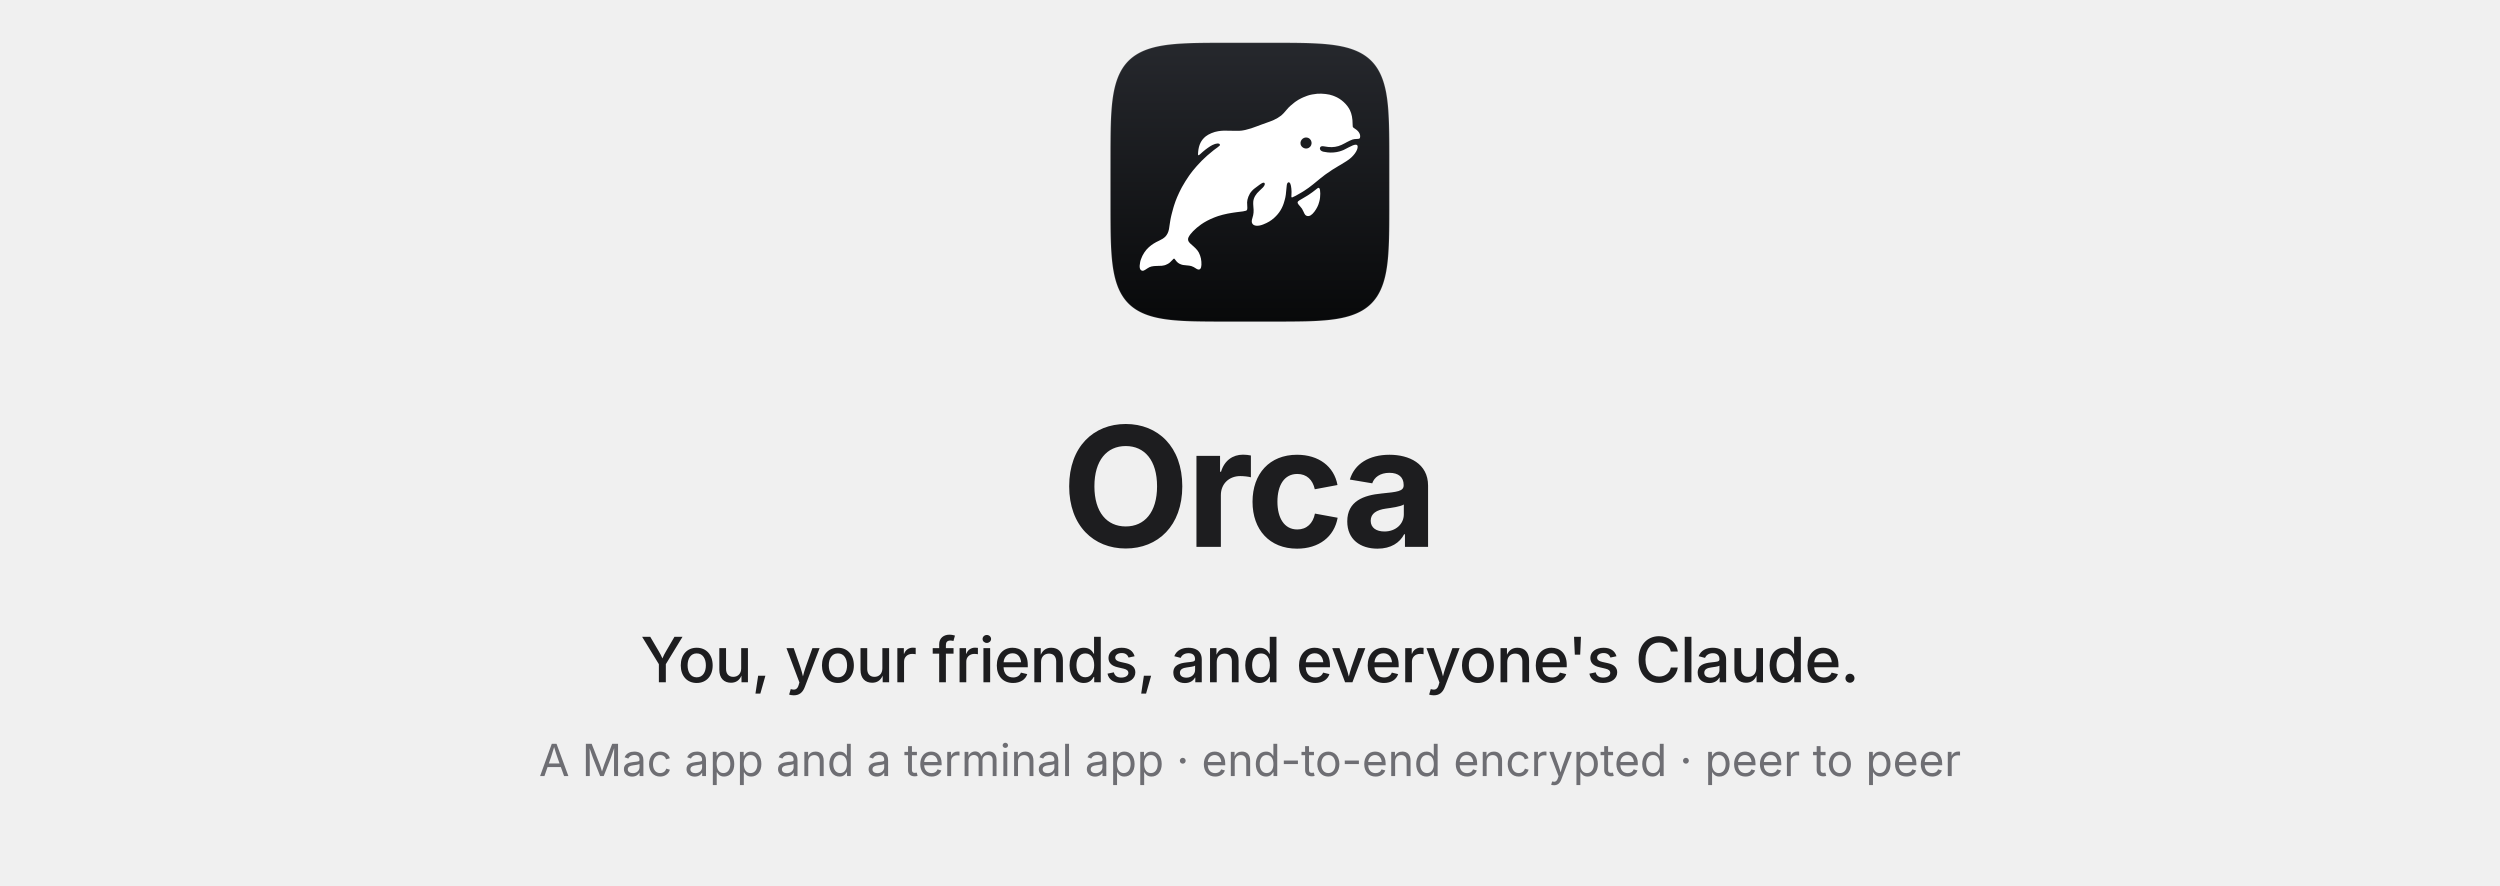
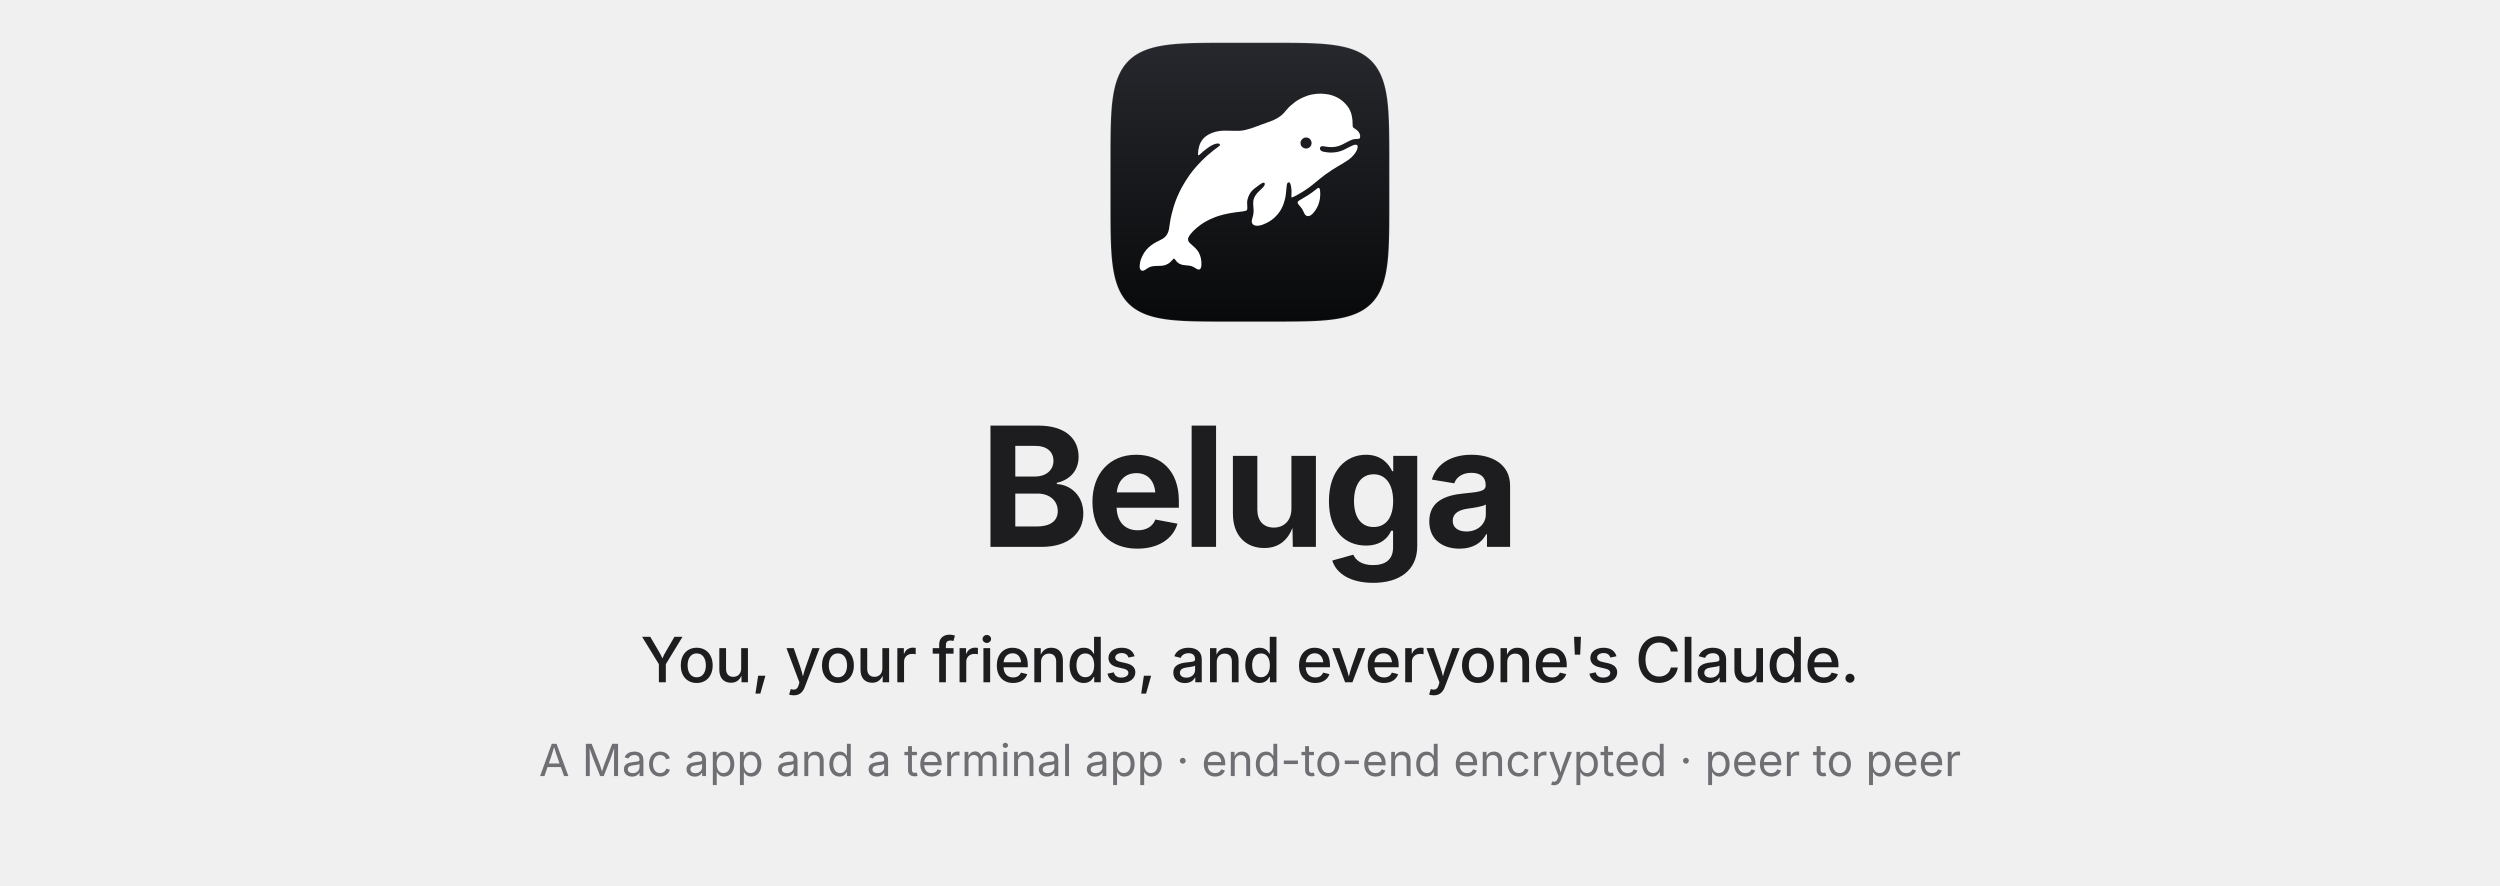
- <svg xmlns="http://www.w3.org/2000/svg" width="960" height="340" viewBox="0 0 960 340" role="img" aria-label="Orca: you, your friends, and everyone's Claude">
+ <svg xmlns="http://www.w3.org/2000/svg" width="960" height="340" viewBox="0 0 960 340" role="img" aria-label="Beluga: you, your friends, and everyone's Claude">
  <g transform="translate(413.4 3.4) scale(0.13)">
    <defs>
      <linearGradient id="logo-bg" x1="0" y1="0" x2="0" y2="1">
        <stop offset="0" stop-color="#26282D" />
        <stop offset="1" stop-color="#08090A" />
      </linearGradient>
    </defs>
    <path d="M924.00,512.00 L923.97,593.59 L923.90,619.65 L923.77,638.60 L923.60,654.01 L923.37,667.24 L923.10,678.95 L922.77,689.52 L922.39,699.21 L921.96,708.17 L921.48,716.53 L920.96,724.39 L920.37,731.81 L919.74,738.85 L919.06,745.54 L918.33,751.94 L917.54,758.06 L916.70,763.93 L915.81,769.57 L914.87,775.00 L913.88,780.24 L912.83,785.29 L911.73,790.18 L910.57,794.91 L909.36,799.49 L908.10,803.93 L906.79,808.23 L905.41,812.41 L903.99,816.47 L902.50,820.41 L900.96,824.24 L899.37,827.96 L897.71,831.58 L896.00,835.10 L894.23,838.53 L892.40,841.86 L890.51,845.11 L888.56,848.27 L886.55,851.34 L884.48,854.33 L882.34,857.24 L880.14,860.08 L877.87,862.83 L875.54,865.52 L873.14,868.13 L870.67,870.67 L868.13,873.14 L865.52,875.54 L862.83,877.87 L860.08,880.14 L857.24,882.34 L854.33,884.48 L851.34,886.55 L848.27,888.56 L845.11,890.51 L841.86,892.40 L838.53,894.23 L835.10,896.00 L831.58,897.71 L827.96,899.37 L824.24,900.96 L820.41,902.50 L816.47,903.99 L812.41,905.41 L808.23,906.79 L803.93,908.10 L799.49,909.36 L794.91,910.57 L790.18,911.73 L785.29,912.83 L780.24,913.88 L775.00,914.87 L769.57,915.81 L763.93,916.70 L758.06,917.54 L751.94,918.33 L745.54,919.06 L738.85,919.74 L731.81,920.37 L724.39,920.96 L716.53,921.48 L708.17,921.96 L699.21,922.39 L689.52,922.77 L678.95,923.10 L667.24,923.37 L654.01,923.60 L638.60,923.77 L619.65,923.90 L593.59,923.97 L512.00,924.00 L430.41,923.97 L404.35,923.90 L385.40,923.77 L369.99,923.60 L356.76,923.37 L345.05,923.10 L334.48,922.77 L324.79,922.39 L315.83,921.96 L307.47,921.48 L299.61,920.96 L292.19,920.37 L285.15,919.74 L278.46,919.06 L272.06,918.33 L265.94,917.54 L260.07,916.70 L254.43,915.81 L249.00,914.87 L243.76,913.88 L238.71,912.83 L233.82,911.73 L229.09,910.57 L224.51,909.36 L220.07,908.10 L215.77,906.79 L211.59,905.41 L207.53,903.99 L203.59,902.50 L199.76,900.96 L196.04,899.37 L192.42,897.71 L188.90,896.00 L185.47,894.23 L182.14,892.40 L178.89,890.51 L175.73,888.56 L172.66,886.55 L169.67,884.48 L166.76,882.34 L163.92,880.14 L161.17,877.87 L158.48,875.54 L155.87,873.14 L153.33,870.67 L150.86,868.13 L148.46,865.52 L146.13,862.83 L143.86,860.08 L141.66,857.24 L139.52,854.33 L137.45,851.34 L135.44,848.27 L133.49,845.11 L131.60,841.86 L129.77,838.53 L128.00,835.10 L126.29,831.58 L124.63,827.96 L123.04,824.24 L121.50,820.41 L120.01,816.47 L118.59,812.41 L117.21,808.23 L115.90,803.93 L114.64,799.49 L113.43,794.91 L112.27,790.18 L111.17,785.29 L110.12,780.24 L109.13,775.00 L108.19,769.57 L107.30,763.93 L106.46,758.06 L105.67,751.94 L104.94,745.54 L104.26,738.85 L103.63,731.81 L103.04,724.39 L102.52,716.53 L102.04,708.17 L101.61,699.21 L101.23,689.52 L100.90,678.95 L100.63,667.24 L100.40,654.01 L100.23,638.60 L100.10,619.65 L100.03,593.59 L100.00,512.00 L100.03,430.41 L100.10,404.35 L100.23,385.40 L100.40,369.99 L100.63,356.76 L100.90,345.05 L101.23,334.48 L101.61,324.79 L102.04,315.83 L102.52,307.47 L103.04,299.61 L103.63,292.19 L104.26,285.15 L104.94,278.46 L105.67,272.06 L106.46,265.94 L107.30,260.07 L108.19,254.43 L109.13,249.00 L110.12,243.76 L111.17,238.71 L112.27,233.82 L113.43,229.09 L114.64,224.51 L115.90,220.07 L117.21,215.77 L118.59,211.59 L120.01,207.53 L121.50,203.59 L123.04,199.76 L124.63,196.04 L126.29,192.42 L128.00,188.90 L129.77,185.47 L131.60,182.14 L133.49,178.89 L135.44,175.73 L137.45,172.66 L139.52,169.67 L141.66,166.76 L143.86,163.92 L146.13,161.17 L148.46,158.48 L150.86,155.87 L153.33,153.33 L155.87,150.86 L158.48,148.46 L161.17,146.13 L163.92,143.86 L166.76,141.66 L169.67,139.52 L172.66,137.45 L175.73,135.44 L178.89,133.49 L182.14,131.60 L185.47,129.77 L188.90,128.00 L192.42,126.29 L196.04,124.63 L199.76,123.04 L203.59,121.50 L207.53,120.01 L211.59,118.59 L215.77,117.21 L220.07,115.90 L224.51,114.64 L229.09,113.43 L233.82,112.27 L238.71,111.17 L243.76,110.12 L249.00,109.13 L254.43,108.19 L260.07,107.30 L265.94,106.46 L272.06,105.67 L278.46,104.94 L285.15,104.26 L292.19,103.63 L299.61,103.04 L307.47,102.52 L315.83,102.04 L324.79,101.61 L334.48,101.23 L345.05,100.90 L356.76,100.63 L369.99,100.40 L385.40,100.23 L404.35,100.10 L430.41,100.03 L512.00,100.00 L593.59,100.03 L619.65,100.10 L638.60,100.23 L654.01,100.40 L667.24,100.63 L678.95,100.90 L689.52,101.23 L699.21,101.61 L708.17,102.04 L716.53,102.52 L724.39,103.04 L731.81,103.63 L738.85,104.26 L745.54,104.94 L751.94,105.67 L758.06,106.46 L763.93,107.30 L769.57,108.19 L775.00,109.13 L780.24,110.12 L785.29,111.17 L790.18,112.27 L794.91,113.43 L799.49,114.64 L803.93,115.90 L808.23,117.21 L812.41,118.59 L816.47,120.01 L820.41,121.50 L824.24,123.04 L827.96,124.63 L831.58,126.29 L835.10,128.00 L838.53,129.77 L841.86,131.60 L845.11,133.49 L848.27,135.44 L851.34,137.45 L854.33,139.52 L857.24,141.66 L860.08,143.86 L862.83,146.13 L865.52,148.46 L868.13,150.86 L870.67,153.33 L873.14,155.87 L875.54,158.48 L877.87,161.17 L880.14,163.92 L882.34,166.76 L884.48,169.67 L886.55,172.66 L888.56,175.73 L890.51,178.89 L892.40,182.14 L894.23,185.47 L896.00,188.90 L897.71,192.42 L899.37,196.04 L900.96,199.76 L902.50,203.59 L903.99,207.53 L905.41,211.59 L906.79,215.77 L908.10,220.07 L909.36,224.51 L910.57,229.09 L911.73,233.82 L912.83,238.71 L913.88,243.76 L914.87,249.00 L915.81,254.43 L916.70,260.07 L917.54,265.94 L918.33,272.06 L919.06,278.46 L919.74,285.15 L920.37,292.19 L920.96,299.61 L921.48,307.47 L921.96,315.83 L922.39,324.79 L922.77,334.48 L923.10,345.05 L923.37,356.76 L923.60,369.99 L923.77,385.40 L923.90,404.35 L923.97,430.41 Z" fill="url(#logo-bg)" />
    <path d="M924.00,512.00 L923.97,593.59 L923.90,619.65 L923.77,638.60 L923.60,654.01 L923.37,667.24 L923.10,678.95 L922.77,689.52 L922.39,699.21 L921.96,708.17 L921.48,716.53 L920.96,724.39 L920.37,731.81 L919.74,738.85 L919.06,745.54 L918.33,751.94 L917.54,758.06 L916.70,763.93 L915.81,769.57 L914.87,775.00 L913.88,780.24 L912.83,785.29 L911.73,790.18 L910.57,794.91 L909.36,799.49 L908.10,803.93 L906.79,808.23 L905.41,812.41 L903.99,816.47 L902.50,820.41 L900.96,824.24 L899.37,827.96 L897.71,831.58 L896.00,835.10 L894.23,838.53 L892.40,841.86 L890.51,845.11 L888.56,848.27 L886.55,851.34 L884.48,854.33 L882.34,857.24 L880.14,860.08 L877.87,862.83 L875.54,865.52 L873.14,868.13 L870.67,870.67 L868.13,873.14 L865.52,875.54 L862.83,877.87 L860.08,880.14 L857.24,882.34 L854.33,884.48 L851.34,886.55 L848.27,888.56 L845.11,890.51 L841.86,892.40 L838.53,894.23 L835.10,896.00 L831.58,897.71 L827.96,899.37 L824.24,900.96 L820.41,902.50 L816.47,903.99 L812.41,905.41 L808.23,906.79 L803.93,908.10 L799.49,909.36 L794.91,910.57 L790.18,911.73 L785.29,912.83 L780.24,913.88 L775.00,914.87 L769.57,915.81 L763.93,916.70 L758.06,917.54 L751.94,918.33 L745.54,919.06 L738.85,919.74 L731.81,920.37 L724.39,920.96 L716.53,921.48 L708.17,921.96 L699.21,922.39 L689.52,922.77 L678.95,923.10 L667.24,923.37 L654.01,923.60 L638.60,923.77 L619.65,923.90 L593.59,923.97 L512.00,924.00 L430.41,923.97 L404.35,923.90 L385.40,923.77 L369.99,923.60 L356.76,923.37 L345.05,923.10 L334.48,922.77 L324.79,922.39 L315.83,921.96 L307.47,921.48 L299.61,920.96 L292.19,920.37 L285.15,919.74 L278.46,919.06 L272.06,918.33 L265.94,917.54 L260.07,916.70 L254.43,915.81 L249.00,914.87 L243.76,913.88 L238.71,912.83 L233.82,911.73 L229.09,910.57 L224.51,909.36 L220.07,908.10 L215.77,906.79 L211.59,905.41 L207.53,903.99 L203.59,902.50 L199.76,900.96 L196.04,899.37 L192.42,897.71 L188.90,896.00 L185.47,894.23 L182.14,892.40 L178.89,890.51 L175.73,888.56 L172.66,886.55 L169.67,884.48 L166.76,882.34 L163.92,880.14 L161.17,877.87 L158.48,875.54 L155.87,873.14 L153.33,870.67 L150.86,868.13 L148.46,865.52 L146.13,862.83 L143.86,860.08 L141.66,857.24 L139.52,854.33 L137.45,851.34 L135.44,848.27 L133.49,845.11 L131.60,841.86 L129.77,838.53 L128.00,835.10 L126.29,831.58 L124.63,827.96 L123.04,824.24 L121.50,820.41 L120.01,816.47 L118.59,812.41 L117.21,808.23 L115.90,803.93 L114.64,799.49 L113.43,794.91 L112.27,790.18 L111.17,785.29 L110.12,780.24 L109.13,775.00 L108.19,769.57 L107.30,763.93 L106.46,758.06 L105.67,751.94 L104.94,745.54 L104.26,738.85 L103.63,731.81 L103.04,724.39 L102.52,716.53 L102.04,708.17 L101.61,699.21 L101.23,689.52 L100.90,678.95 L100.63,667.24 L100.40,654.01 L100.23,638.60 L100.10,619.65 L100.03,593.59 L100.00,512.00 L100.03,430.41 L100.10,404.35 L100.23,385.40 L100.40,369.99 L100.63,356.76 L100.90,345.05 L101.23,334.48 L101.61,324.79 L102.04,315.83 L102.52,307.47 L103.04,299.61 L103.63,292.19 L104.26,285.15 L104.94,278.46 L105.67,272.06 L106.46,265.94 L107.30,260.07 L108.19,254.43 L109.13,249.00 L110.12,243.76 L111.17,238.71 L112.27,233.82 L113.43,229.09 L114.64,224.51 L115.90,220.07 L117.21,215.77 L118.59,211.59 L120.01,207.53 L121.50,203.59 L123.04,199.76 L124.63,196.04 L126.29,192.42 L128.00,188.90 L129.77,185.47 L131.60,182.14 L133.49,178.89 L135.44,175.73 L137.45,172.66 L139.52,169.67 L141.66,166.76 L143.86,163.92 L146.13,161.17 L148.46,158.48 L150.86,155.87 L153.33,153.33 L155.87,150.86 L158.48,148.46 L161.17,146.13 L163.92,143.86 L166.76,141.66 L169.67,139.52 L172.66,137.45 L175.73,135.44 L178.89,133.49 L182.14,131.60 L185.47,129.77 L188.90,128.00 L192.42,126.29 L196.04,124.63 L199.76,123.04 L203.59,121.50 L207.53,120.01 L211.59,118.59 L215.77,117.21 L220.07,115.90 L224.51,114.64 L229.09,113.43 L233.82,112.27 L238.71,111.17 L243.76,110.12 L249.00,109.13 L254.43,108.19 L260.07,107.30 L265.94,106.46 L272.06,105.67 L278.46,104.94 L285.15,104.26 L292.19,103.63 L299.61,103.04 L307.47,102.52 L315.83,102.04 L324.79,101.61 L334.48,101.23 L345.05,100.90 L356.76,100.63 L369.99,100.40 L385.40,100.23 L404.35,100.10 L430.41,100.03 L512.00,100.00 L593.59,100.03 L619.65,100.10 L638.60,100.23 L654.01,100.40 L667.24,100.63 L678.95,100.90 L689.52,101.23 L699.21,101.61 L708.17,102.04 L716.53,102.52 L724.39,103.04 L731.81,103.63 L738.85,104.26 L745.54,104.94 L751.94,105.67 L758.06,106.46 L763.93,107.30 L769.57,108.19 L775.00,109.13 L780.24,110.12 L785.29,111.17 L790.18,112.27 L794.91,113.43 L799.49,114.64 L803.93,115.90 L808.23,117.21 L812.41,118.59 L816.47,120.01 L820.41,121.50 L824.24,123.04 L827.96,124.63 L831.58,126.29 L835.10,128.00 L838.53,129.77 L841.86,131.60 L845.11,133.49 L848.27,135.44 L851.34,137.45 L854.33,139.52 L857.24,141.66 L860.08,143.86 L862.83,146.13 L865.52,148.46 L868.13,150.86 L870.67,153.33 L873.14,155.87 L875.54,158.48 L877.87,161.17 L880.14,163.92 L882.34,166.76 L884.48,169.67 L886.55,172.66 L888.56,175.73 L890.51,178.89 L892.40,182.14 L894.23,185.47 L896.00,188.90 L897.71,192.42 L899.37,196.04 L900.96,199.76 L902.50,203.59 L903.99,207.53 L905.41,211.59 L906.79,215.77 L908.10,220.07 L909.36,224.51 L910.57,229.09 L911.73,233.82 L912.83,238.71 L913.88,243.76 L914.87,249.00 L915.81,254.43 L916.70,260.07 L917.54,265.94 L918.33,272.06 L919.06,278.46 L919.74,285.15 L920.37,292.19 L920.96,299.61 L921.48,307.47 L921.96,315.83 L922.39,324.79 L922.77,334.48 L923.10,345.05 L923.37,356.76 L923.60,369.99 L923.77,385.40 L923.90,404.35 L923.97,430.41 Z" fill="none" stroke="rgba(255,255,255,0.14)" stroke-width="3" />
    <path transform="translate(512 512) scale(0.74) translate(-512 -512)" fill="#FFFFFF" fill-rule="evenodd" d="M81.0 865.1C72.1 862.3 69.8 851.2 74.0 830.9C75.0 826.2 75.0 825.9 77.4 819.1C83.4 801.4 95.3 783.4 108.6 771.6C121.0 760.6 132.9 753.1 150.1 745.2C160.7 740.3 168.3 735.4 174.3 729.5C181.4 722.4 186.8 711.3 189.0 699.5C189.9 694.4 191.5 684.3 192.0 679.5C192.3 677.6 193.0 673.0 193.6 669.3C194.3 665.6 194.9 661.6 195.1 660.4C195.3 659.3 195.8 656.5 196.3 654.3C196.8 652.1 197.5 648.8 197.9 647.0C198.2 645.2 199.0 642.2 199.5 640.4C200.0 638.6 200.9 635.2 201.5 632.8C203.2 625.6 205.1 618.5 206.8 613.2C207.6 610.4 209.0 606.2 209.7 603.8C212.8 593.8 217.1 582.2 221.4 572.0C226.4 560.4 233.9 544.4 237.3 538.3C238.3 536.4 240.0 533.2 241.1 531.1C243.8 526.0 250.1 515.4 254.7 508.1C258.4 502.1 265.7 491.1 269.1 486.3C270.8 483.9 272.9 481.0 273.7 479.9C275.9 476.7 280.6 470.6 283.8 466.6C288.7 460.6 295.7 452.3 297.8 450.0C298.9 448.8 301.1 446.4 302.7 444.6C315.2 430.5 324.3 421.5 341.0 406.3C347.1 400.8 363.3 387.3 367.6 384.2C368.9 383.2 371.5 381.3 373.3 380.0C375.0 378.7 379.3 375.6 382.7 373.1C392.0 366.3 393.1 365.1 392.2 361.9C390.5 355.4 377.2 356.2 362.1 363.8C353.2 368.2 336.0 380.2 326.3 388.8C325.3 389.7 323.5 391.2 322.3 392.2C321.1 393.2 318.2 395.9 315.7 398.2C305.0 408.0 303.9 407.2 305.5 390.4C308.0 363.1 317.6 343.7 335.6 329.2C347.4 319.8 368.1 311.1 385.3 308.5C402.2 306.0 410.7 305.7 443.7 306.8C465.5 307.6 478.2 306.9 488.1 304.6C489.7 304.3 492.7 303.6 494.8 303.2C506.7 300.6 527.4 294.1 537.9 289.6C540.6 288.4 543.4 287.4 553.8 283.7C556.5 282.7 559.6 281.5 560.8 281.1C563.0 280.2 564.2 279.8 575.7 275.8C579.2 274.5 582.9 273.2 583.9 272.8C584.9 272.4 588.2 271.3 591.2 270.2C597.4 268.0 599.8 267.1 601.6 266.2C602.3 265.8 604.8 264.7 607.2 263.7C617.1 259.4 628.8 252.4 636.6 246.2C642.4 241.6 649.8 233.7 659.5 221.9C664.0 216.4 669.1 211.1 674.1 206.8C679.9 201.7 688.0 195.0 689.9 193.7C690.8 193.0 692.9 191.6 694.4 190.4C701.6 185.2 709.5 180.5 717.2 176.9C719.3 175.9 722.8 174.3 724.9 173.3C728.9 171.5 733.5 169.7 738.6 167.9C740.2 167.4 742.3 166.6 743.3 166.2C750.5 163.4 769.0 159.9 780.5 159.0C801.1 157.4 828.7 160.7 843.1 166.4C844.7 167.1 848.0 168.4 850.5 169.3C875.8 179.2 899.6 200.8 911.3 224.6C918.4 239.0 922.0 257.8 922.0 280.0C922.0 289.8 922.4 291.6 925.0 294.1C926.2 295.4 926.8 295.8 930.9 298.3C945.7 307.5 953.4 319.5 952.0 331.5C951.3 337.9 949.6 339.1 940.2 339.3C932.3 339.5 926.8 340.2 922.0 341.6C918.3 342.7 904.7 348.9 899.0 352.1C897.1 353.1 893.9 354.9 891.8 356.1C883.6 360.8 871.5 366.2 865.4 367.9C847.5 373.1 831.2 373.4 809.0 369.1C799.9 367.3 794.9 368.5 792.5 372.9C789.8 377.9 792.1 384.2 797.9 387.4C802.8 390.1 805.9 390.9 821.9 393.0C836.0 395.0 856.2 393.3 869.8 389.2C884.2 384.7 887.4 383.3 906.8 372.7C931.0 359.6 942.2 358.9 942.2 370.7C942.2 385.9 925.2 409.3 903.7 423.7C902.3 424.6 900.2 426.1 898.9 427.0C895.4 429.5 888.6 433.8 875.9 441.4C874.3 442.4 870.2 444.7 866.7 446.7C850.3 456.1 831.9 468.0 816.8 478.9C815.4 480.0 813.0 481.6 811.6 482.6C807.5 485.4 797.2 493.4 793.7 496.5C792.7 497.4 790.7 499.0 789.2 500.2C787.8 501.3 785.7 503.1 784.6 504.0C778.7 509.2 770.1 516.2 763.3 521.4C756.5 526.5 751.8 530.2 746.2 534.5C743.9 536.2 732.6 544.0 729.5 545.9C728.1 546.8 725.6 548.4 724.0 549.4C722.4 550.4 719.8 552.0 718.3 552.8C716.8 553.6 714.0 555.3 712.1 556.4C710.2 557.5 705.7 560.1 702.2 562.0C698.7 563.9 695.2 565.9 694.5 566.4C691.8 568.0 682.2 572.5 681.0 572.7C677.6 573.1 677.1 571.7 677.8 563.6C679.3 548.0 677.1 526.1 673.3 517.9C670.0 510.9 664.2 510.6 660.9 517.2C659.7 519.6 659.0 523.8 658.3 532.6C656.7 554.9 654.4 571.3 651.7 580.3C651.2 581.8 650.4 584.8 649.8 587.1C642.8 614.0 629.5 636.0 608.8 654.5C596.1 665.9 583.8 673.3 564.8 680.8C544.9 688.7 527.8 687.4 521.9 677.5C518.5 671.9 518.6 665.6 522.2 654.3C526.9 640.1 527.9 628.1 525.9 610.0C525.2 603.6 525.0 593.8 525.4 589.7C527.0 573.8 535.4 559.4 550.9 545.6C563.5 534.4 567.5 529.9 570.4 523.8C572.9 518.6 571.1 513.8 566.7 513.8C564.3 513.8 559.5 515.8 556.3 518.2C555.9 518.5 553.0 520.6 549.8 522.7C544.2 526.6 541.3 528.7 535.3 533.5C533.5 534.9 530.9 536.9 529.5 537.9C524.2 541.7 515.4 551.5 511.9 557.5C507.2 565.8 503.7 574.5 502.2 582.0C500.6 589.9 500.5 594.3 501.4 606.1C502.5 620.1 501.5 623.9 496.6 625.8C491.7 627.7 480.9 629.4 459.9 631.6C457.0 632.0 451.9 632.7 448.5 633.2C445.0 633.8 440.7 634.5 438.9 634.7C437.1 634.9 433.2 635.6 430.3 636.2C427.4 636.7 423.8 637.4 422.5 637.6C418.0 638.4 407.0 640.9 403.7 641.9C402.0 642.4 399.7 643.1 398.6 643.4C389.8 645.6 380.7 648.6 374.2 651.2C373.1 651.7 370.3 652.8 367.9 653.7C350.5 660.5 331.0 670.8 317.0 680.8C292.9 697.9 273.7 717.6 267.0 732.0C264.2 737.9 264.6 744.2 267.9 749.5C270.3 753.5 273.0 756.1 283.4 765.1C300.2 779.5 307.5 788.8 312.1 802.1C312.5 803.3 313.2 805.2 313.7 806.4C318.3 817.8 320.2 841.5 317.2 851.6C314.2 862.2 306.6 863.6 295.6 855.7C290.8 852.2 284.4 849.0 278.3 846.9C274.5 845.6 268.2 844.7 254.4 843.5C245.0 842.7 243.4 842.4 238.4 840.7C227.5 837.0 221.8 832.5 214.0 821.6C209.6 815.3 209.1 815.4 202.9 822.3C194.9 831.2 189.3 835.8 183.0 838.8C175.5 842.4 174.4 842.9 170.3 843.9C162.6 845.8 161.7 845.8 140.8 846.3C122.7 846.7 113.4 848.9 104.2 855.2C88.8 865.5 86.0 866.7 81.0 865.1ZM740.4 646.8C734.0 645.2 731.3 642.0 725.8 629.3C721.7 619.9 718.7 615.2 712.5 608.6C702.3 597.6 700.4 593.1 704.1 588.7C705.8 586.7 712.5 582.4 721.9 577.3C726.7 574.6 738.4 567.7 741.5 565.6C742.5 564.9 745.4 563.1 747.7 561.6C754.7 557.2 769.1 546.6 775.0 541.6C784.0 534.0 786.3 533.1 789.2 536.1C794.1 541.3 794.2 571.1 789.3 588.1C788.9 589.4 788.3 591.6 787.9 593.1C785.0 604.9 778.6 617.5 769.5 629.7C759.0 643.5 749.7 649.1 740.4 646.8ZM740.7 377.2C761.3 372.9 764.8 345.3 745.9 335.7C729.7 327.5 710.5 342.8 714.4 360.7C716.9 371.8 729.3 379.7 740.7 377.2Z" />
  </g>
-   <text x="480" y="210" text-anchor="middle" font-family="-apple-system, BlinkMacSystemFont, 'SF Pro Display', 'Segoe UI', Inter, Helvetica, Arial, sans-serif" font-size="64" font-weight="700" letter-spacing="-1.5" fill="#1D1D1F">Orca</text>
+   <text x="480" y="210" text-anchor="middle" font-family="-apple-system, BlinkMacSystemFont, 'SF Pro Display', 'Segoe UI', Inter, Helvetica, Arial, sans-serif" font-size="64" font-weight="700" letter-spacing="-1.5" fill="#1D1D1F">Beluga</text>
  <text x="480" y="262" text-anchor="middle" font-family="-apple-system, BlinkMacSystemFont, 'SF Pro Text', 'Segoe UI', Inter, Helvetica, Arial, sans-serif" font-size="24" font-weight="500" letter-spacing="-0.3" fill="#1D1D1F">You, your friends, and everyone's Claude.</text>
  <text x="480" y="298" text-anchor="middle" font-family="-apple-system, BlinkMacSystemFont, 'SF Pro Text', 'Segoe UI', Inter, Helvetica, Arial, sans-serif" font-size="17" font-weight="400" fill="#6E6E73">A Mac app and a terminal app · end-to-end encrypted · peer to peer</text>
</svg>
